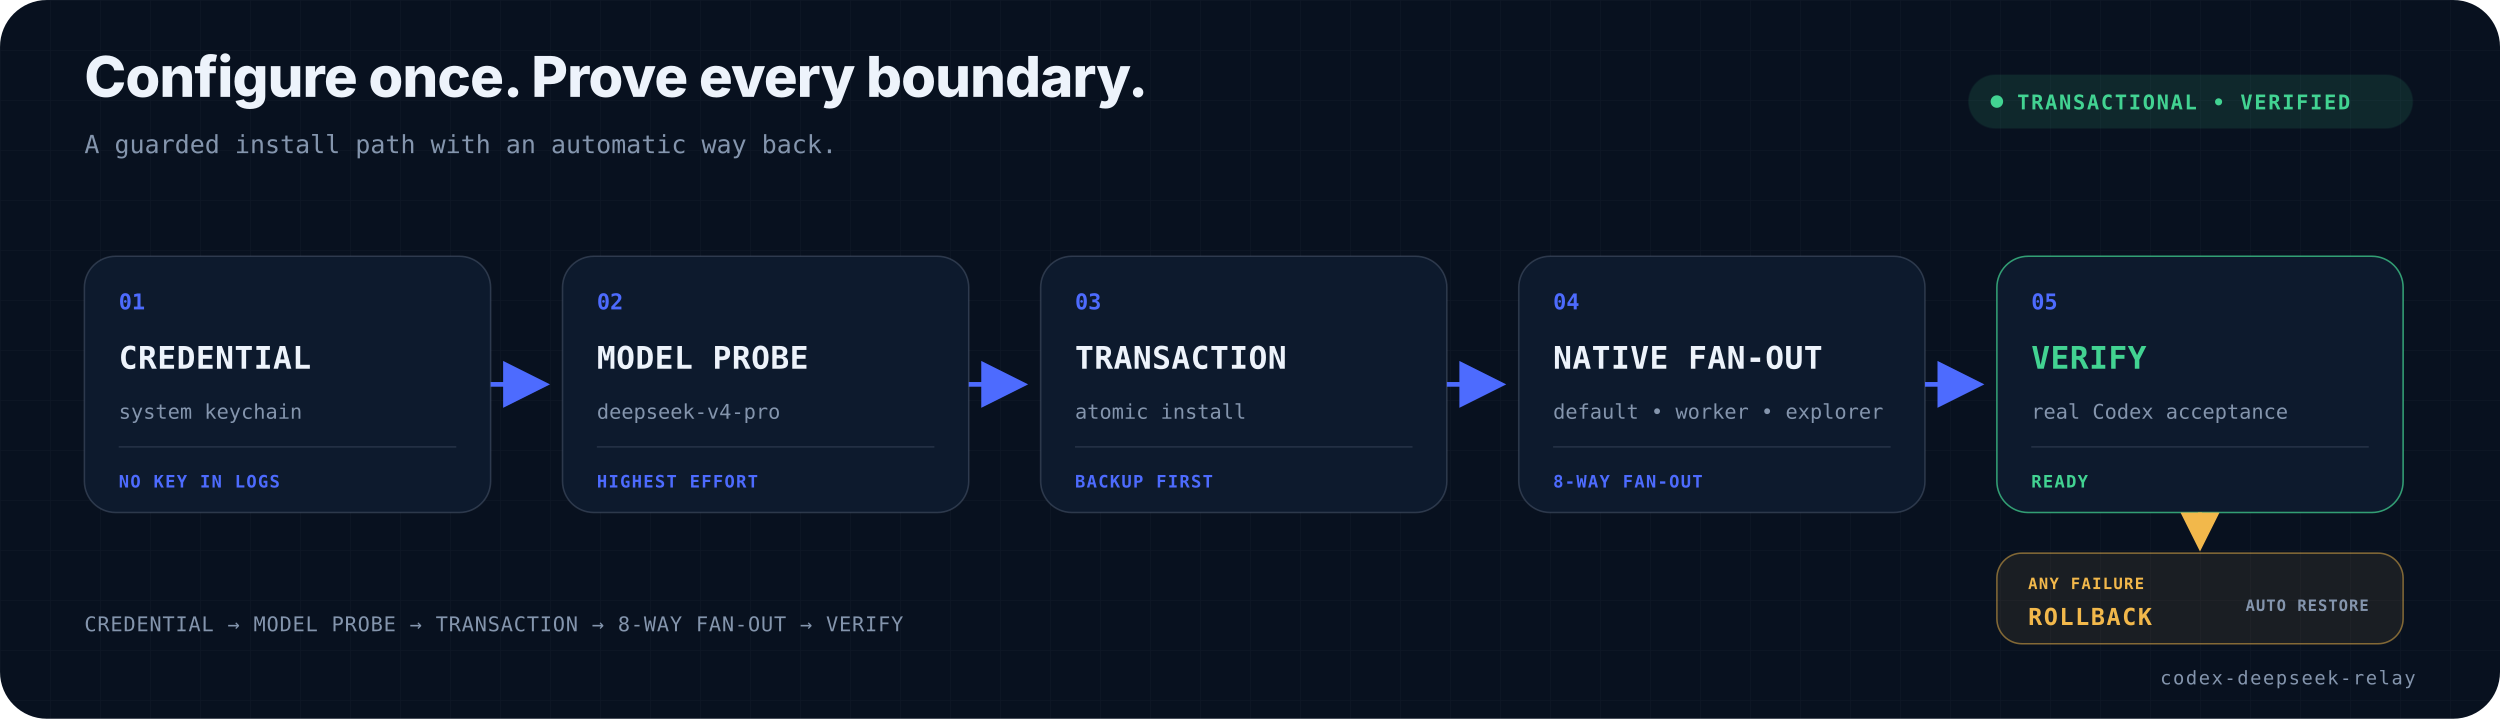
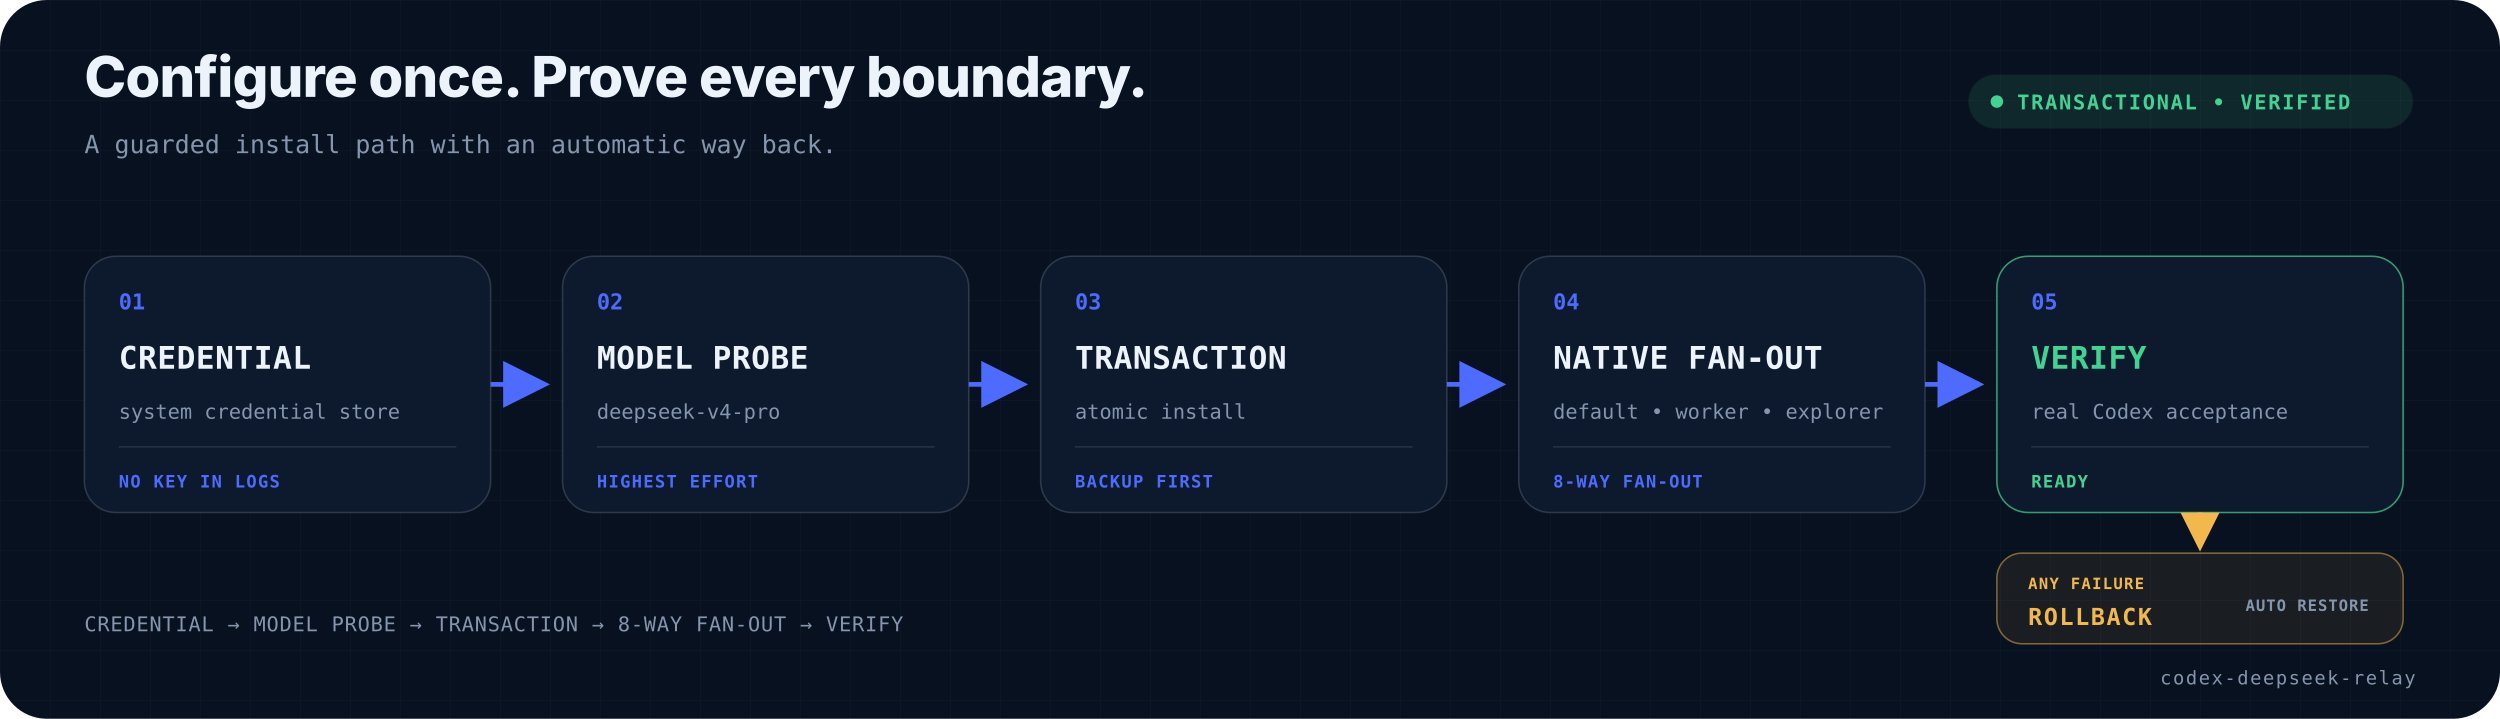
<svg xmlns="http://www.w3.org/2000/svg" width="1600" height="460" viewBox="0 0 1600 460" role="img" aria-labelledby="title desc">
  <defs>
    <pattern id="grid" width="32" height="32" patternUnits="userSpaceOnUse">
      <path d="M32 0H0V32" fill="none" stroke="#8495ad" stroke-width="1" opacity=".05" />
    </pattern>
    <radialGradient id="relayGlow">
      <stop offset="0" stop-color="#4d6bfe" stop-opacity=".10" />
      <stop offset="1" stop-color="#4d6bfe" stop-opacity="0" />
    </radialGradient>
    <marker id="arrowRoute" markerWidth="10" markerHeight="10" refX="8" refY="5" orient="auto" markerUnits="strokeWidth">
      <path d="M0 0L10 5L0 10Z" fill="#4d6bfe" />
    </marker>
    <marker id="arrowMuted" markerWidth="10" markerHeight="10" refX="8" refY="5" orient="auto" markerUnits="strokeWidth">
      <path d="M0 0L10 5L0 10Z" fill="#8495ad" />
    </marker>
    <marker id="arrowWarning" markerWidth="10" markerHeight="10" refX="8" refY="5" orient="auto" markerUnits="strokeWidth">
      <path d="M0 0L10 5L0 10Z" fill="#f2b84b" />
    </marker>
  </defs>
  <rect width="1600" height="460" rx="30" fill="#08111f" />
  <rect width="1600" height="460" rx="30" fill="url(#grid)" />
  <text x="54" y="62" fill="#edf3fb" font-size="36" font-weight="760" font-family="-apple-system, BlinkMacSystemFont, 'Segoe UI', 'PingFang SC', sans-serif" text-anchor="start" letter-spacing="-0.5">Configure once. Prove every boundary.</text>
  <text x="54" y="98" fill="#8495ad" font-size="16" font-weight="500" font-family="'Cascadia Mono', 'SFMono-Regular', Consolas, Menlo, monospace" text-anchor="start">A guarded install path with an automatic way back.</text>
  <g transform="translate(1260 48)">
    <rect width="284" height="34" rx="17" fill="#42d392" opacity=".12" stroke="#42d392" stroke-opacity=".45" />
    <circle cx="18" cy="17" r="4" fill="#42d392" />
    <text x="31" y="22" fill="#42d392" font-size="13" font-weight="700" font-family="'Cascadia Mono', 'SFMono-Regular', Consolas, Menlo, monospace" text-anchor="start" letter-spacing="1.1">TRANSACTIONAL • VERIFIED</text>
  </g>
  <g transform="translate(54 164)">
    <rect width="260" height="164" rx="20" fill="#0d1a2d" stroke="#8495ad" stroke-opacity=".28" />
    <text x="22" y="34" fill="#4d6bfe" font-size="14" font-weight="760" font-family="'Cascadia Mono', 'SFMono-Regular', Consolas, Menlo, monospace" text-anchor="start">01</text>
    <text x="22" y="72" fill="#edf3fb" font-size="20" font-weight="740" font-family="'Cascadia Mono', 'SFMono-Regular', Consolas, Menlo, monospace" text-anchor="start" letter-spacing="0.3">CREDENTIAL</text>
-     <text x="22" y="104" fill="#8495ad" font-size="13" font-weight="500" font-family="'Cascadia Mono', 'SFMono-Regular', Consolas, Menlo, monospace" text-anchor="start">system keychain</text>
+     <text x="22" y="104" fill="#8495ad" font-size="13" font-weight="500" font-family="'Cascadia Mono', 'SFMono-Regular', Consolas, Menlo, monospace" text-anchor="start">system credential store</text>
    <path d="M22 122H238" stroke="#8495ad" stroke-opacity=".20" />
    <text x="22" y="148" fill="#4d6bfe" font-size="11" font-weight="700" font-family="'Cascadia Mono', 'SFMono-Regular', Consolas, Menlo, monospace" text-anchor="start" letter-spacing="0.8">NO KEY IN LOGS</text>
  </g>
  <g transform="translate(360 164)">
    <rect width="260" height="164" rx="20" fill="#0d1a2d" stroke="#8495ad" stroke-opacity=".28" />
    <text x="22" y="34" fill="#4d6bfe" font-size="14" font-weight="760" font-family="'Cascadia Mono', 'SFMono-Regular', Consolas, Menlo, monospace" text-anchor="start">02</text>
    <text x="22" y="72" fill="#edf3fb" font-size="20" font-weight="740" font-family="'Cascadia Mono', 'SFMono-Regular', Consolas, Menlo, monospace" text-anchor="start" letter-spacing="0.3">MODEL PROBE</text>
    <text x="22" y="104" fill="#8495ad" font-size="13" font-weight="500" font-family="'Cascadia Mono', 'SFMono-Regular', Consolas, Menlo, monospace" text-anchor="start">deepseek-v4-pro</text>
    <path d="M22 122H238" stroke="#8495ad" stroke-opacity=".20" />
    <text x="22" y="148" fill="#4d6bfe" font-size="11" font-weight="700" font-family="'Cascadia Mono', 'SFMono-Regular', Consolas, Menlo, monospace" text-anchor="start" letter-spacing="0.8">HIGHEST EFFORT</text>
  </g>
  <g transform="translate(666 164)">
    <rect width="260" height="164" rx="20" fill="#0d1a2d" stroke="#8495ad" stroke-opacity=".28" />
    <text x="22" y="34" fill="#4d6bfe" font-size="14" font-weight="760" font-family="'Cascadia Mono', 'SFMono-Regular', Consolas, Menlo, monospace" text-anchor="start">03</text>
    <text x="22" y="72" fill="#edf3fb" font-size="20" font-weight="740" font-family="'Cascadia Mono', 'SFMono-Regular', Consolas, Menlo, monospace" text-anchor="start" letter-spacing="0.3">TRANSACTION</text>
    <text x="22" y="104" fill="#8495ad" font-size="13" font-weight="500" font-family="'Cascadia Mono', 'SFMono-Regular', Consolas, Menlo, monospace" text-anchor="start">atomic install</text>
    <path d="M22 122H238" stroke="#8495ad" stroke-opacity=".20" />
    <text x="22" y="148" fill="#4d6bfe" font-size="11" font-weight="700" font-family="'Cascadia Mono', 'SFMono-Regular', Consolas, Menlo, monospace" text-anchor="start" letter-spacing="0.8">BACKUP FIRST</text>
  </g>
  <g transform="translate(972 164)">
    <rect width="260" height="164" rx="20" fill="#0d1a2d" stroke="#8495ad" stroke-opacity=".28" />
    <text x="22" y="34" fill="#4d6bfe" font-size="14" font-weight="760" font-family="'Cascadia Mono', 'SFMono-Regular', Consolas, Menlo, monospace" text-anchor="start">04</text>
    <text x="22" y="72" fill="#edf3fb" font-size="20" font-weight="740" font-family="'Cascadia Mono', 'SFMono-Regular', Consolas, Menlo, monospace" text-anchor="start" letter-spacing="0.3">NATIVE FAN-OUT</text>
    <text x="22" y="104" fill="#8495ad" font-size="13" font-weight="500" font-family="'Cascadia Mono', 'SFMono-Regular', Consolas, Menlo, monospace" text-anchor="start">default • worker • explorer</text>
    <path d="M22 122H238" stroke="#8495ad" stroke-opacity=".20" />
    <text x="22" y="148" fill="#4d6bfe" font-size="11" font-weight="700" font-family="'Cascadia Mono', 'SFMono-Regular', Consolas, Menlo, monospace" text-anchor="start" letter-spacing="0.8">8-WAY FAN-OUT</text>
  </g>
  <g transform="translate(1278 164)">
    <rect width="260" height="164" rx="20" fill="#0d1a2d" stroke="#42d392" stroke-opacity=".72" />
    <text x="22" y="34" fill="#4d6bfe" font-size="14" font-weight="760" font-family="'Cascadia Mono', 'SFMono-Regular', Consolas, Menlo, monospace" text-anchor="start">05</text>
    <text x="22" y="72" fill="#42d392" font-size="20" font-weight="740" font-family="'Cascadia Mono', 'SFMono-Regular', Consolas, Menlo, monospace" text-anchor="start" letter-spacing="0.3">VERIFY</text>
    <text x="22" y="104" fill="#8495ad" font-size="13" font-weight="500" font-family="'Cascadia Mono', 'SFMono-Regular', Consolas, Menlo, monospace" text-anchor="start">real Codex acceptance</text>
    <path d="M22 122H238" stroke="#8495ad" stroke-opacity=".20" />
    <text x="22" y="148" fill="#42d392" font-size="11" font-weight="700" font-family="'Cascadia Mono', 'SFMono-Regular', Consolas, Menlo, monospace" text-anchor="start" letter-spacing="0.8">READY</text>
  </g>
  <path d="M314 246H346" fill="none" stroke="#4d6bfe" stroke-width="3" marker-end="url(#arrowRoute)" />
  <path d="M620 246H652" fill="none" stroke="#4d6bfe" stroke-width="3" marker-end="url(#arrowRoute)" />
  <path d="M926 246H958" fill="none" stroke="#4d6bfe" stroke-width="3" marker-end="url(#arrowRoute)" />
  <path d="M1232 246H1264" fill="none" stroke="#4d6bfe" stroke-width="3" marker-end="url(#arrowRoute)" />
  <path data-route="rollback" d="M1408 328V348" fill="none" stroke="#f2b84b" stroke-width="2.5" stroke-dasharray="7 7" marker-end="url(#arrowWarning)" />
  <g transform="translate(1278 354)" data-component="rollback-card">
    <rect width="260" height="58" rx="16" fill="#f2b84b" fill-opacity=".08" stroke="#f2b84b" stroke-opacity=".50" />
    <text x="20" y="23" fill="#f2b84b" font-size="10" font-weight="700" font-family="'Cascadia Mono', 'SFMono-Regular', Consolas, Menlo, monospace" text-anchor="start" letter-spacing="0.8">ANY FAILURE</text>
    <text x="20" y="46" fill="#f2b84b" font-size="15" font-weight="760" font-family="'Cascadia Mono', 'SFMono-Regular', Consolas, Menlo, monospace" text-anchor="start" letter-spacing="1">ROLLBACK</text>
    <text x="238" y="37" fill="#8495ad" font-size="10" font-weight="700" font-family="'Cascadia Mono', 'SFMono-Regular', Consolas, Menlo, monospace" text-anchor="end" letter-spacing="0.6">AUTO RESTORE</text>
  </g>
  <text x="54" y="404" fill="#8495ad" font-size="13" font-weight="500" font-family="'Cascadia Mono', 'SFMono-Regular', Consolas, Menlo, monospace" text-anchor="start" letter-spacing="0.5">CREDENTIAL → MODEL PROBE → TRANSACTION → 8-WAY FAN-OUT → VERIFY</text>
  <text x="1546" y="438" fill="#8495ad" font-size="12" font-weight="500" font-family="'Cascadia Mono', 'SFMono-Regular', Consolas, Menlo, monospace" text-anchor="end" letter-spacing="1">codex-deepseek-relay</text>
</svg>
